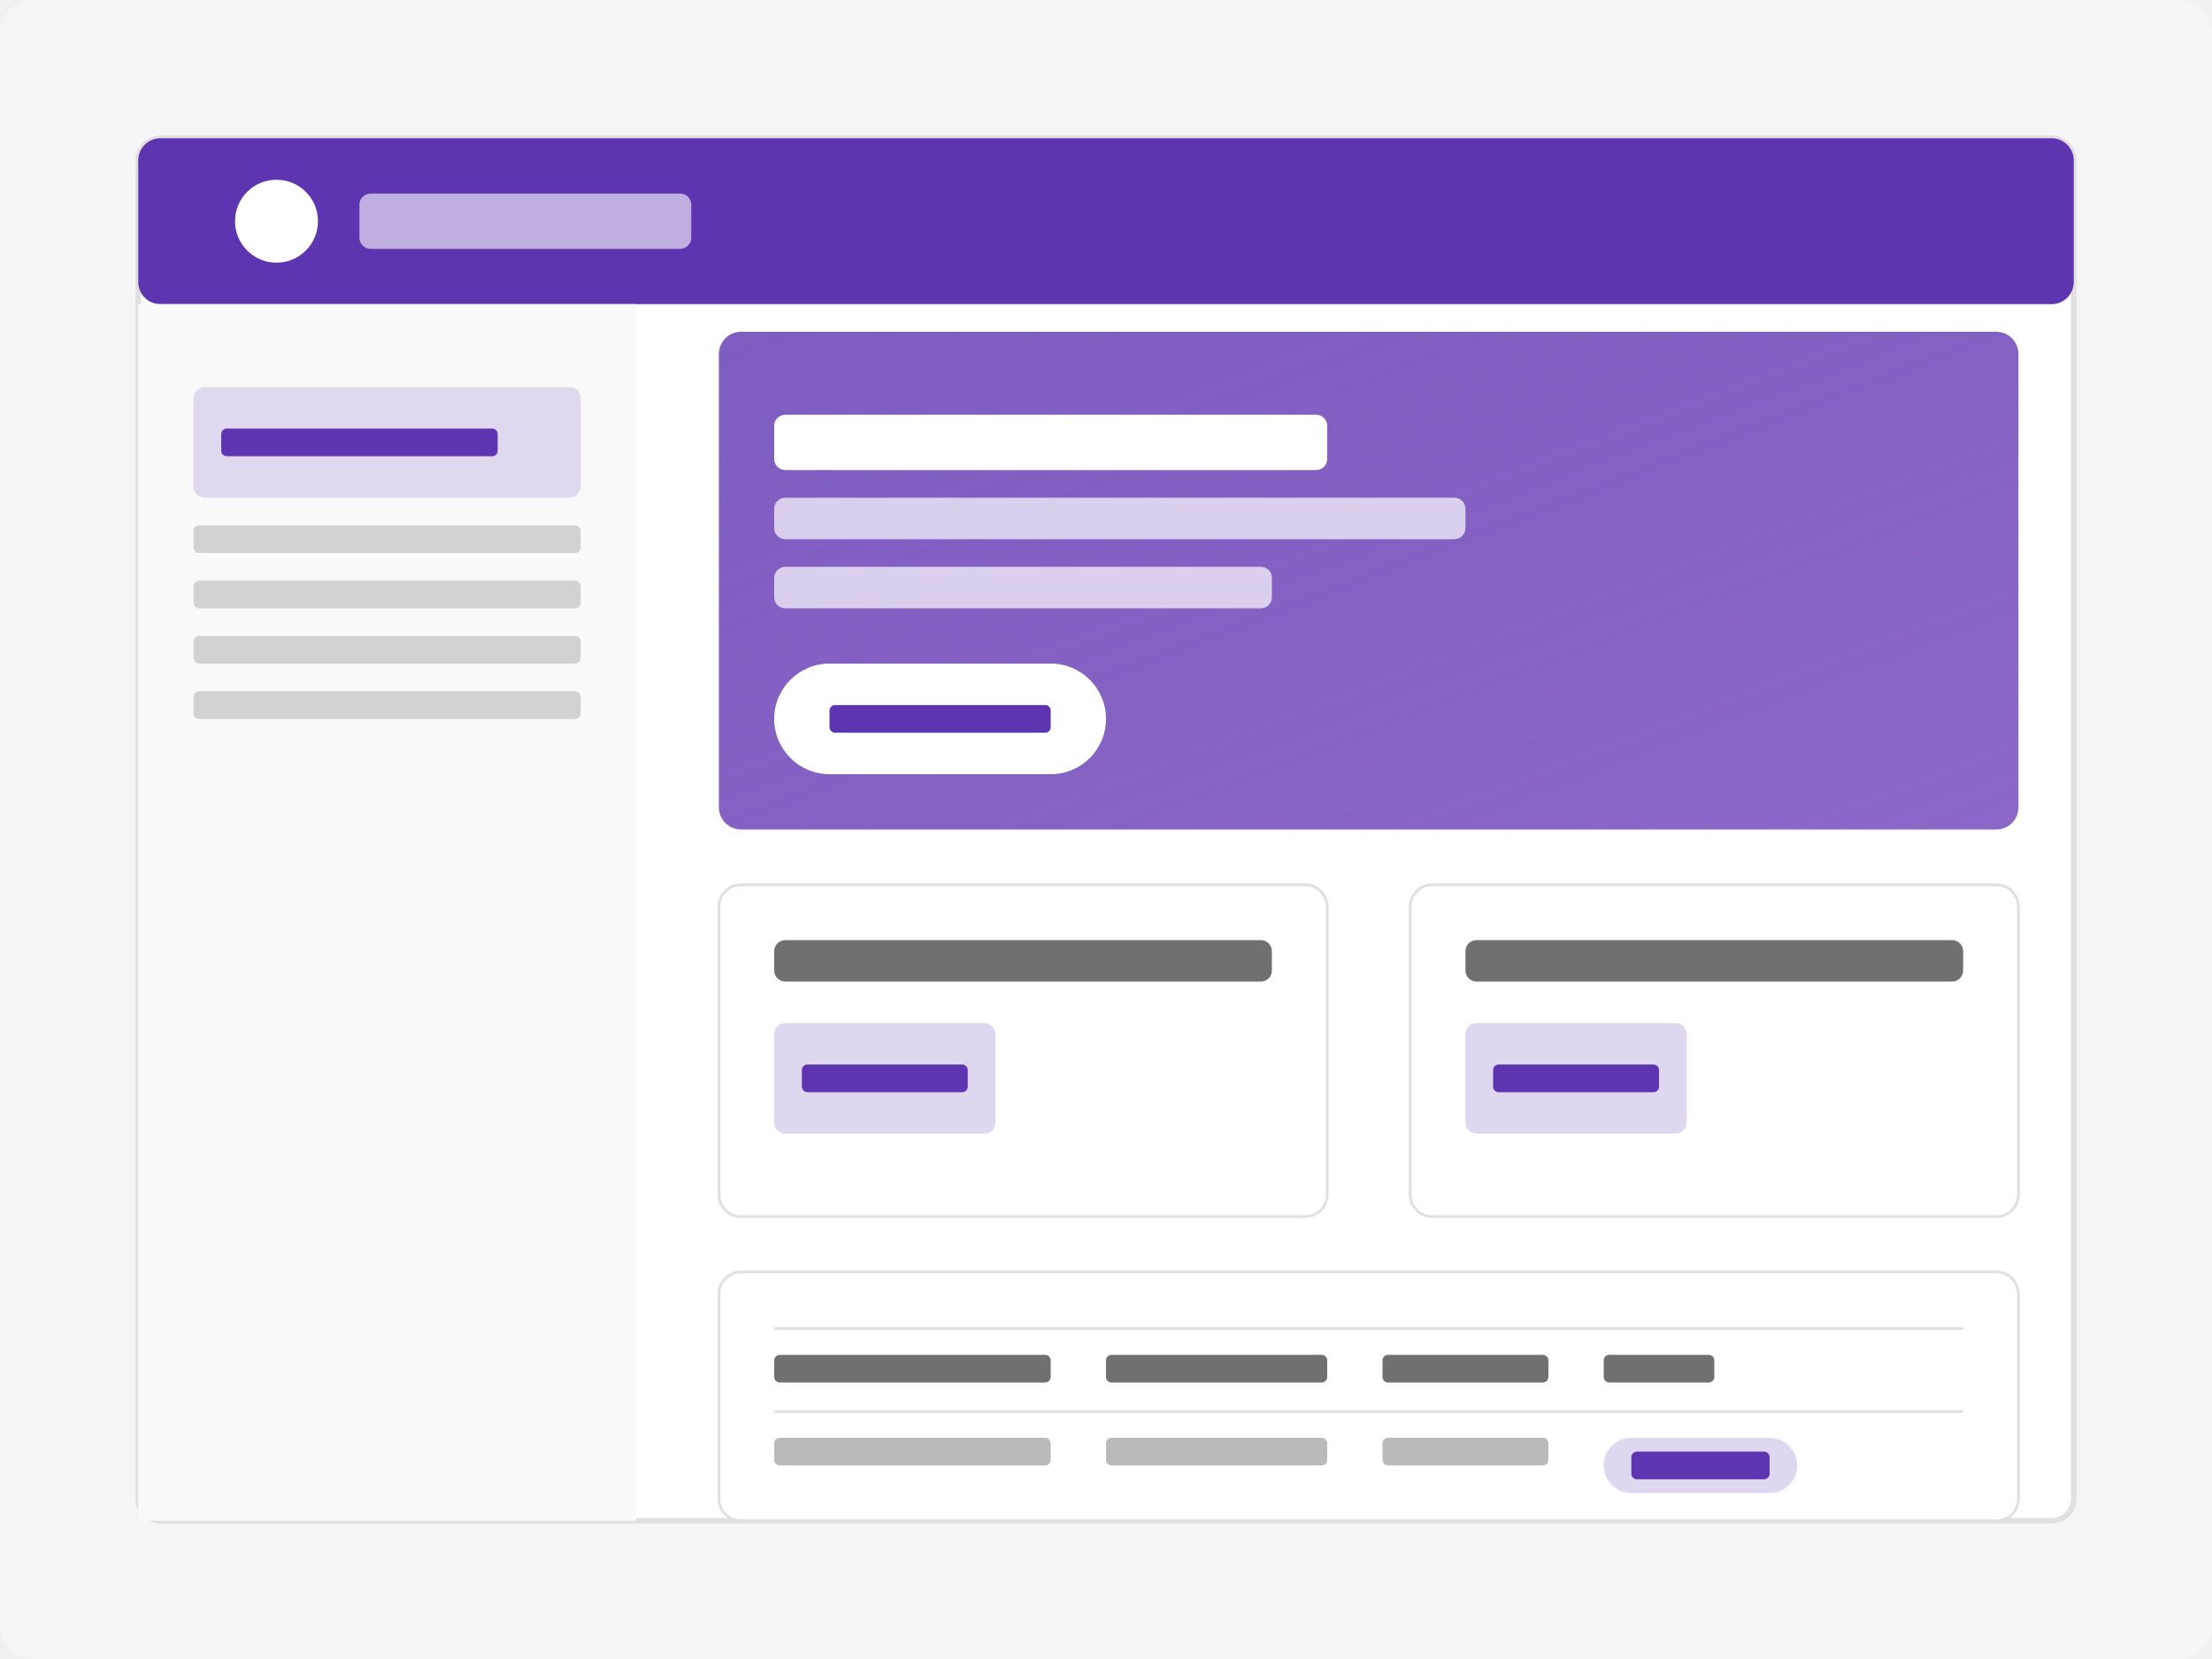
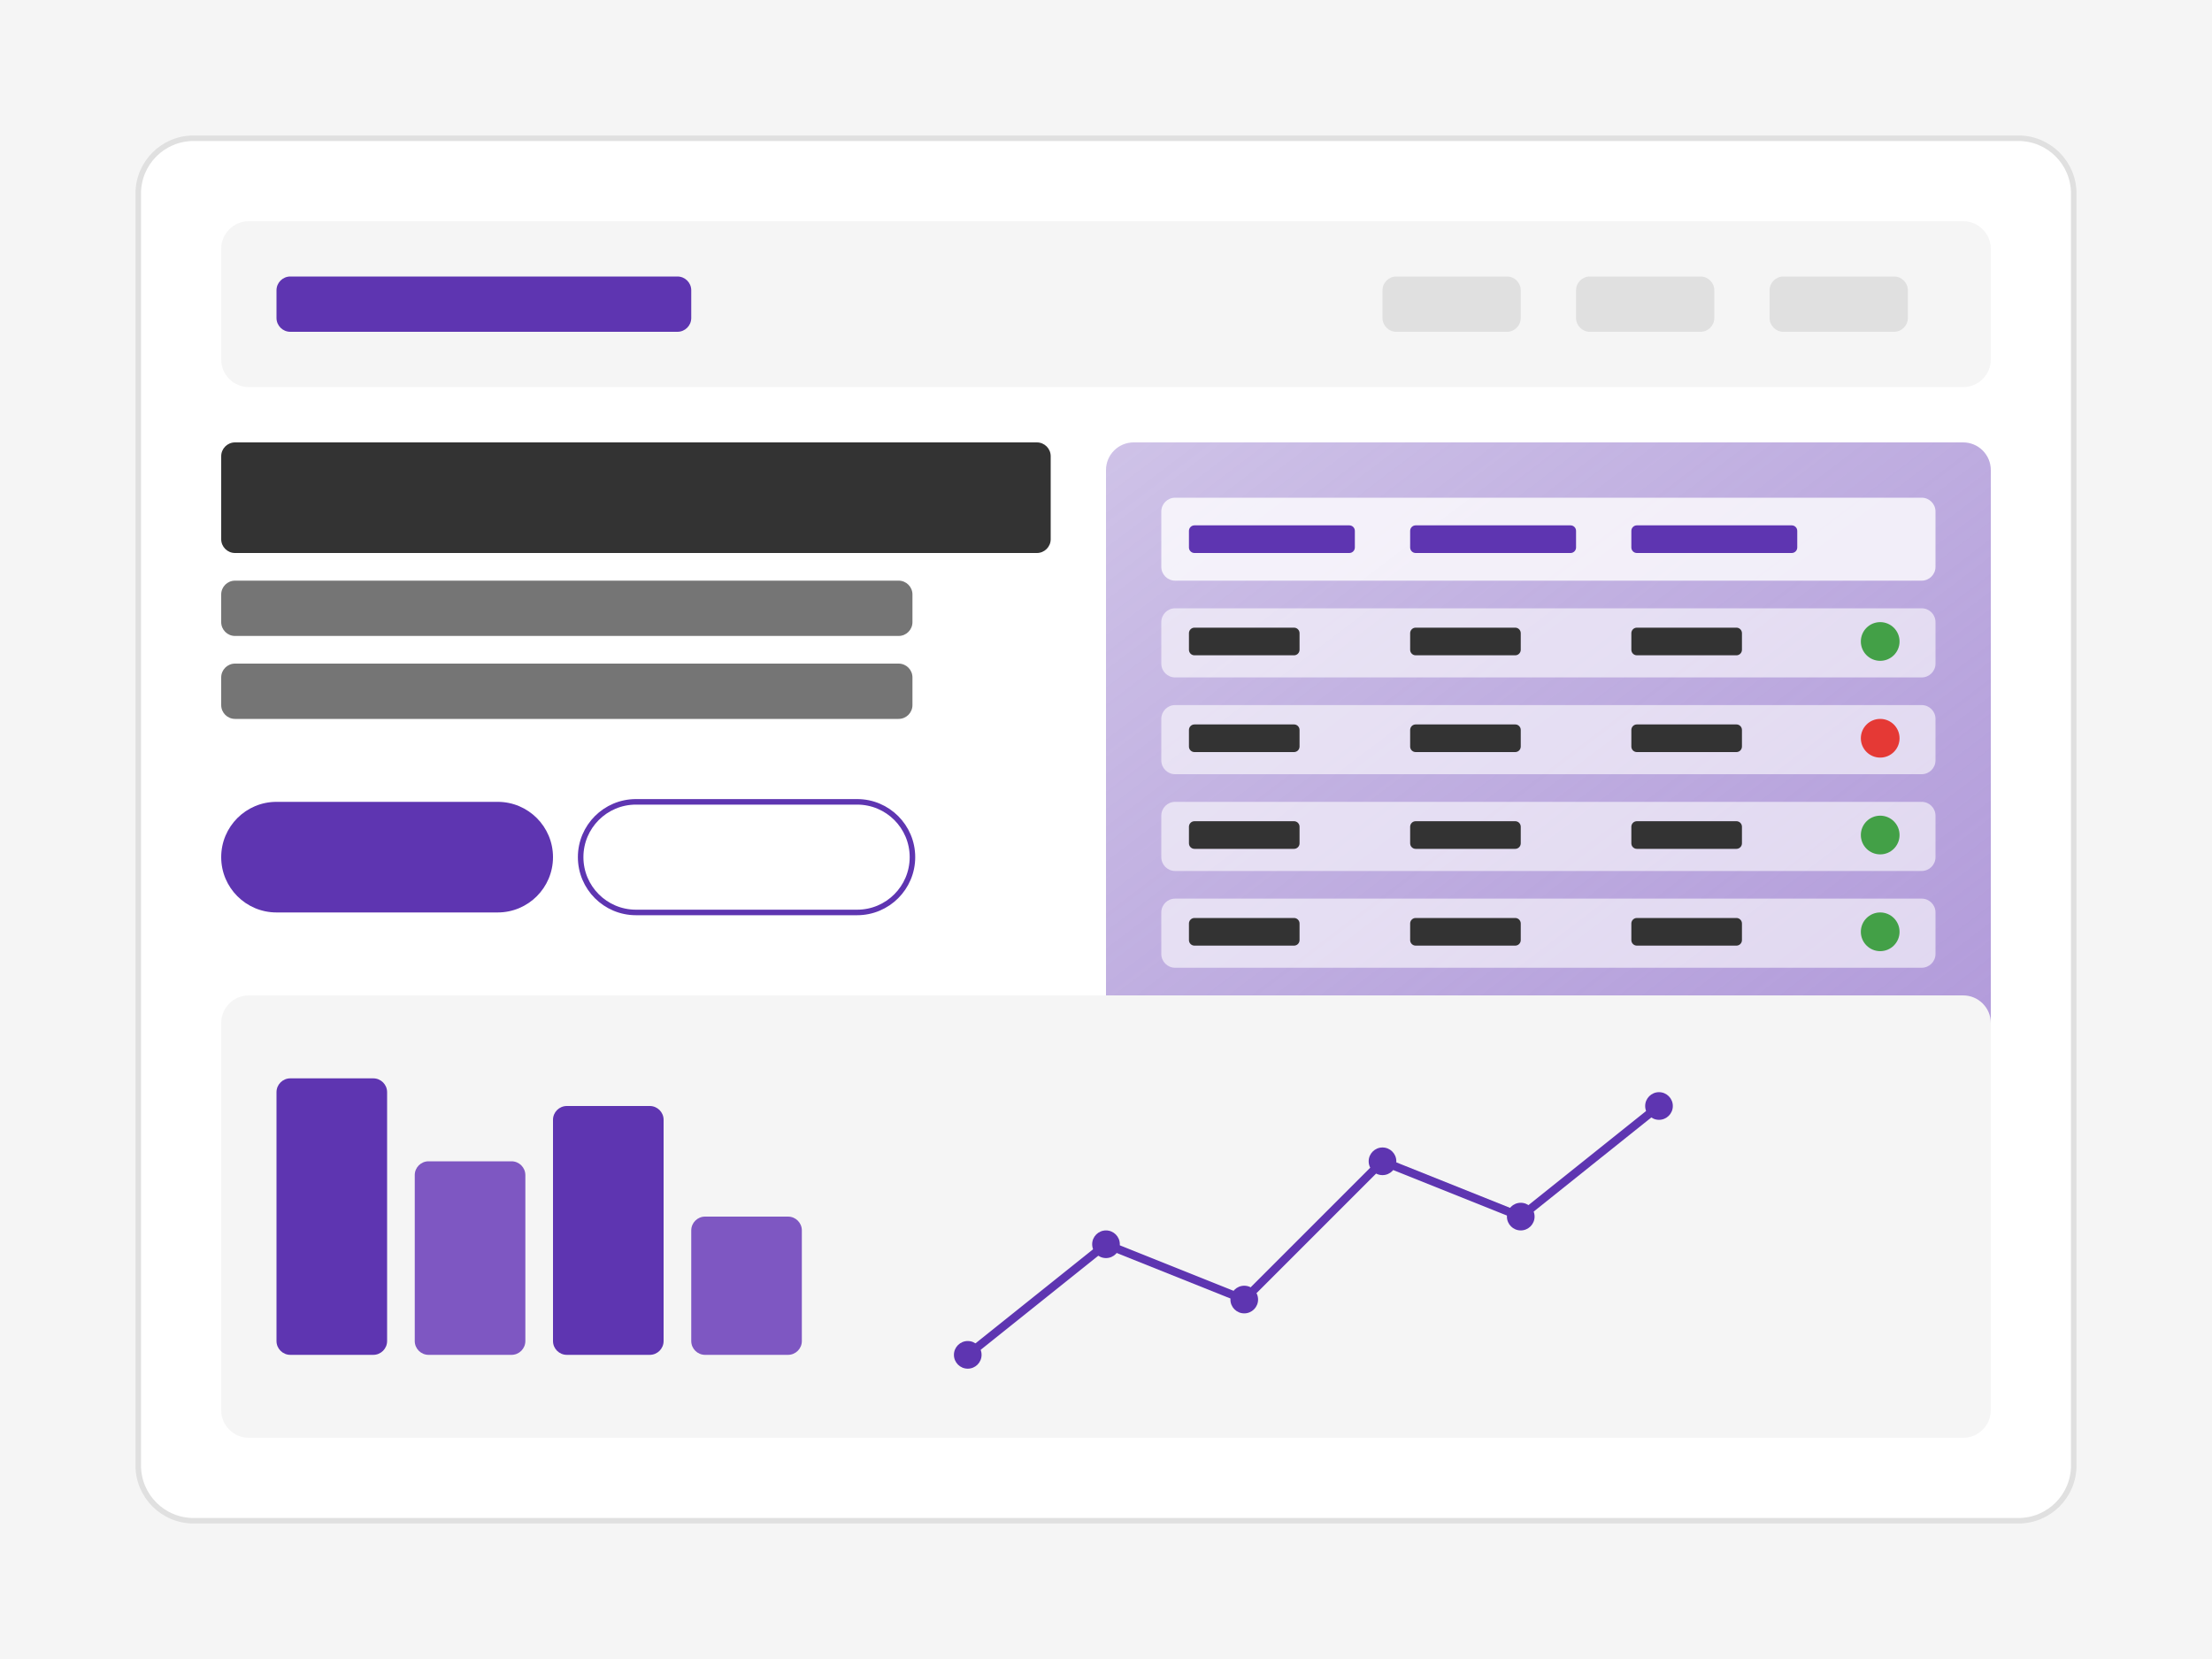
- <svg xmlns="http://www.w3.org/2000/svg" width="800" height="600" viewBox="0 0 800 600">
+ <svg xmlns="http://www.w3.org/2000/svg" viewBox="0 0 800 600">
  <defs>
-     <linearGradient id="grad1" x1="0%" y1="0%" x2="100%" y2="100%">
-       <stop offset="0%" style="stop-color:#5e35b1;stop-opacity:0.8" />
-       <stop offset="100%" style="stop-color:#7e57c2;stop-opacity:0.9" />
+     <linearGradient id="gradient" x1="0%" y1="0%" x2="100%" y2="100%">
+       <stop offset="0%" stop-color="#5e35b1" stop-opacity="0.3" />
+       <stop offset="100%" stop-color="#7e57c2" stop-opacity="0.6" />
    </linearGradient>
  </defs>
-   <rect width="800" height="600" fill="#f5f5f5" rx="12" ry="12" />
-   <rect x="50" y="50" width="700" height="500" rx="8" ry="8" fill="#ffffff" stroke="#e0e0e0" stroke-width="2" />
-   <rect x="50" y="50" width="700" height="60" rx="8" ry="8" fill="#5e35b1" />
-   <circle cx="100" cy="80" r="15" fill="#ffffff" />
-   <rect x="130" y="70" width="120" height="20" rx="4" ry="4" fill="#ffffff" opacity="0.6" />
-   <rect x="50" y="110" width="180" height="440" fill="#f9f9f9" />
-   <rect x="70" y="140" width="140" height="40" rx="4" ry="4" fill="#7e57c2" opacity="0.2" />
-   <rect x="80" y="155" width="100" height="10" rx="2" ry="2" fill="#5e35b1" />
-   <rect x="70" y="190" width="140" height="10" rx="2" ry="2" fill="#757575" opacity="0.3" />
-   <rect x="70" y="210" width="140" height="10" rx="2" ry="2" fill="#757575" opacity="0.3" />
-   <rect x="70" y="230" width="140" height="10" rx="2" ry="2" fill="#757575" opacity="0.3" />
-   <rect x="70" y="250" width="140" height="10" rx="2" ry="2" fill="#757575" opacity="0.3" />
-   <rect x="260" y="120" width="470" height="180" rx="8" ry="8" fill="url(#grad1)" />
-   <rect x="280" y="150" width="200" height="20" rx="4" ry="4" fill="#ffffff" />
-   <rect x="280" y="180" width="250" height="15" rx="4" ry="4" fill="#ffffff" opacity="0.7" />
-   <rect x="280" y="205" width="180" height="15" rx="4" ry="4" fill="#ffffff" opacity="0.7" />
-   <rect x="280" y="240" width="120" height="40" rx="20" ry="20" fill="#ffffff" />
-   <rect x="300" y="255" width="80" height="10" rx="2" ry="2" fill="#5e35b1" />
-   <rect x="260" y="320" width="220" height="120" rx="8" ry="8" fill="#ffffff" stroke="#e0e0e0" stroke-width="1" />
-   <rect x="280" y="340" width="180" height="15" rx="4" ry="4" fill="#333333" opacity="0.7" />
-   <rect x="280" y="370" width="80" height="40" rx="4" ry="4" fill="#5e35b1" opacity="0.2" />
-   <rect x="290" y="385" width="60" height="10" rx="2" ry="2" fill="#5e35b1" />
-   <rect x="510" y="320" width="220" height="120" rx="8" ry="8" fill="#ffffff" stroke="#e0e0e0" stroke-width="1" />
-   <rect x="530" y="340" width="180" height="15" rx="4" ry="4" fill="#333333" opacity="0.7" />
-   <rect x="530" y="370" width="80" height="40" rx="4" ry="4" fill="#5e35b1" opacity="0.2" />
-   <rect x="540" y="385" width="60" height="10" rx="2" ry="2" fill="#5e35b1" />
-   <rect x="260" y="460" width="470" height="90" rx="8" ry="8" fill="#ffffff" stroke="#e0e0e0" stroke-width="1" />
-   <rect x="280" y="480" width="430" height="1" fill="#e0e0e0" />
-   <rect x="280" y="510" width="430" height="1" fill="#e0e0e0" />
-   <rect x="280" y="490" width="100" height="10" rx="2" ry="2" fill="#333333" opacity="0.7" />
-   <rect x="400" y="490" width="80" height="10" rx="2" ry="2" fill="#333333" opacity="0.7" />
-   <rect x="500" y="490" width="60" height="10" rx="2" ry="2" fill="#333333" opacity="0.7" />
-   <rect x="580" y="490" width="40" height="10" rx="2" ry="2" fill="#333333" opacity="0.7" />
-   <rect x="280" y="520" width="100" height="10" rx="2" ry="2" fill="#757575" opacity="0.5" />
-   <rect x="400" y="520" width="80" height="10" rx="2" ry="2" fill="#757575" opacity="0.5" />
-   <rect x="500" y="520" width="60" height="10" rx="2" ry="2" fill="#757575" opacity="0.5" />
-   <rect x="580" y="520" width="70" height="20" rx="10" ry="10" fill="#5e35b1" opacity="0.2" />
-   <rect x="590" y="525" width="50" height="10" rx="2" ry="2" fill="#5e35b1" />
+   <rect width="800" height="600" fill="#f5f5f5" />
+   <rect x="50" y="50" width="700" height="500" rx="20" ry="20" fill="white" stroke="#e0e0e0" stroke-width="2" />
+   <rect x="80" y="80" width="640" height="60" rx="10" ry="10" fill="#f5f5f5" />
+   <rect x="100" y="100" width="150" height="20" rx="5" ry="5" fill="#5e35b1" />
+   <rect x="500" y="100" width="50" height="20" rx="5" ry="5" fill="#e0e0e0" />
+   <rect x="570" y="100" width="50" height="20" rx="5" ry="5" fill="#e0e0e0" />
+   <rect x="640" y="100" width="50" height="20" rx="5" ry="5" fill="#e0e0e0" />
+   <rect x="80" y="160" width="300" height="40" rx="5" ry="5" fill="#333" />
+   <rect x="80" y="210" width="250" height="20" rx="5" ry="5" fill="#757575" />
+   <rect x="80" y="240" width="250" height="20" rx="5" ry="5" fill="#757575" />
+   <rect x="80" y="290" width="120" height="40" rx="20" ry="20" fill="#5e35b1" />
+   <rect x="210" y="290" width="120" height="40" rx="20" ry="20" fill="white" stroke="#5e35b1" stroke-width="2" />
+   <rect x="400" y="160" width="320" height="240" rx="10" ry="10" fill="url(#gradient)" />
+   <rect x="420" y="180" width="280" height="30" rx="5" ry="5" fill="white" fill-opacity="0.8" />
+   <rect x="430" y="190" width="60" height="10" rx="2" ry="2" fill="#5e35b1" />
+   <rect x="510" y="190" width="60" height="10" rx="2" ry="2" fill="#5e35b1" />
+   <rect x="590" y="190" width="60" height="10" rx="2" ry="2" fill="#5e35b1" />
+   <rect x="420" y="220" width="280" height="25" rx="5" ry="5" fill="white" fill-opacity="0.6" />
+   <rect x="430" y="227" width="40" height="10" rx="2" ry="2" fill="#333" />
+   <rect x="510" y="227" width="40" height="10" rx="2" ry="2" fill="#333" />
+   <rect x="590" y="227" width="40" height="10" rx="2" ry="2" fill="#333" />
+   <circle cx="680" cy="232" r="7" fill="#43a047" />
+   <rect x="420" y="255" width="280" height="25" rx="5" ry="5" fill="white" fill-opacity="0.6" />
+   <rect x="430" y="262" width="40" height="10" rx="2" ry="2" fill="#333" />
+   <rect x="510" y="262" width="40" height="10" rx="2" ry="2" fill="#333" />
+   <rect x="590" y="262" width="40" height="10" rx="2" ry="2" fill="#333" />
+   <circle cx="680" cy="267" r="7" fill="#e53935" />
+   <rect x="420" y="290" width="280" height="25" rx="5" ry="5" fill="white" fill-opacity="0.6" />
+   <rect x="430" y="297" width="40" height="10" rx="2" ry="2" fill="#333" />
+   <rect x="510" y="297" width="40" height="10" rx="2" ry="2" fill="#333" />
+   <rect x="590" y="297" width="40" height="10" rx="2" ry="2" fill="#333" />
+   <circle cx="680" cy="302" r="7" fill="#43a047" />
+   <rect x="420" y="325" width="280" height="25" rx="5" ry="5" fill="white" fill-opacity="0.6" />
+   <rect x="430" y="332" width="40" height="10" rx="2" ry="2" fill="#333" />
+   <rect x="510" y="332" width="40" height="10" rx="2" ry="2" fill="#333" />
+   <rect x="590" y="332" width="40" height="10" rx="2" ry="2" fill="#333" />
+   <circle cx="680" cy="337" r="7" fill="#43a047" />
+   <rect x="80" y="360" width="640" height="160" rx="10" ry="10" fill="#f5f5f5" />
+   <rect x="100" y="390" width="40" height="100" rx="5" ry="5" fill="#5e35b1" />
+   <rect x="150" y="420" width="40" height="70" rx="5" ry="5" fill="#7e57c2" />
+   <rect x="200" y="400" width="40" height="90" rx="5" ry="5" fill="#5e35b1" />
+   <rect x="250" y="440" width="40" height="50" rx="5" ry="5" fill="#7e57c2" />
+   <path d="M350,490 L400,450 L450,470 L500,420 L550,440 L600,400" stroke="#5e35b1" stroke-width="3" fill="none" stroke-linecap="round" stroke-linejoin="round" />
+   <circle cx="350" cy="490" r="5" fill="#5e35b1" />
+   <circle cx="400" cy="450" r="5" fill="#5e35b1" />
+   <circle cx="450" cy="470" r="5" fill="#5e35b1" />
+   <circle cx="500" cy="420" r="5" fill="#5e35b1" />
+   <circle cx="550" cy="440" r="5" fill="#5e35b1" />
+   <circle cx="600" cy="400" r="5" fill="#5e35b1" />
</svg>
